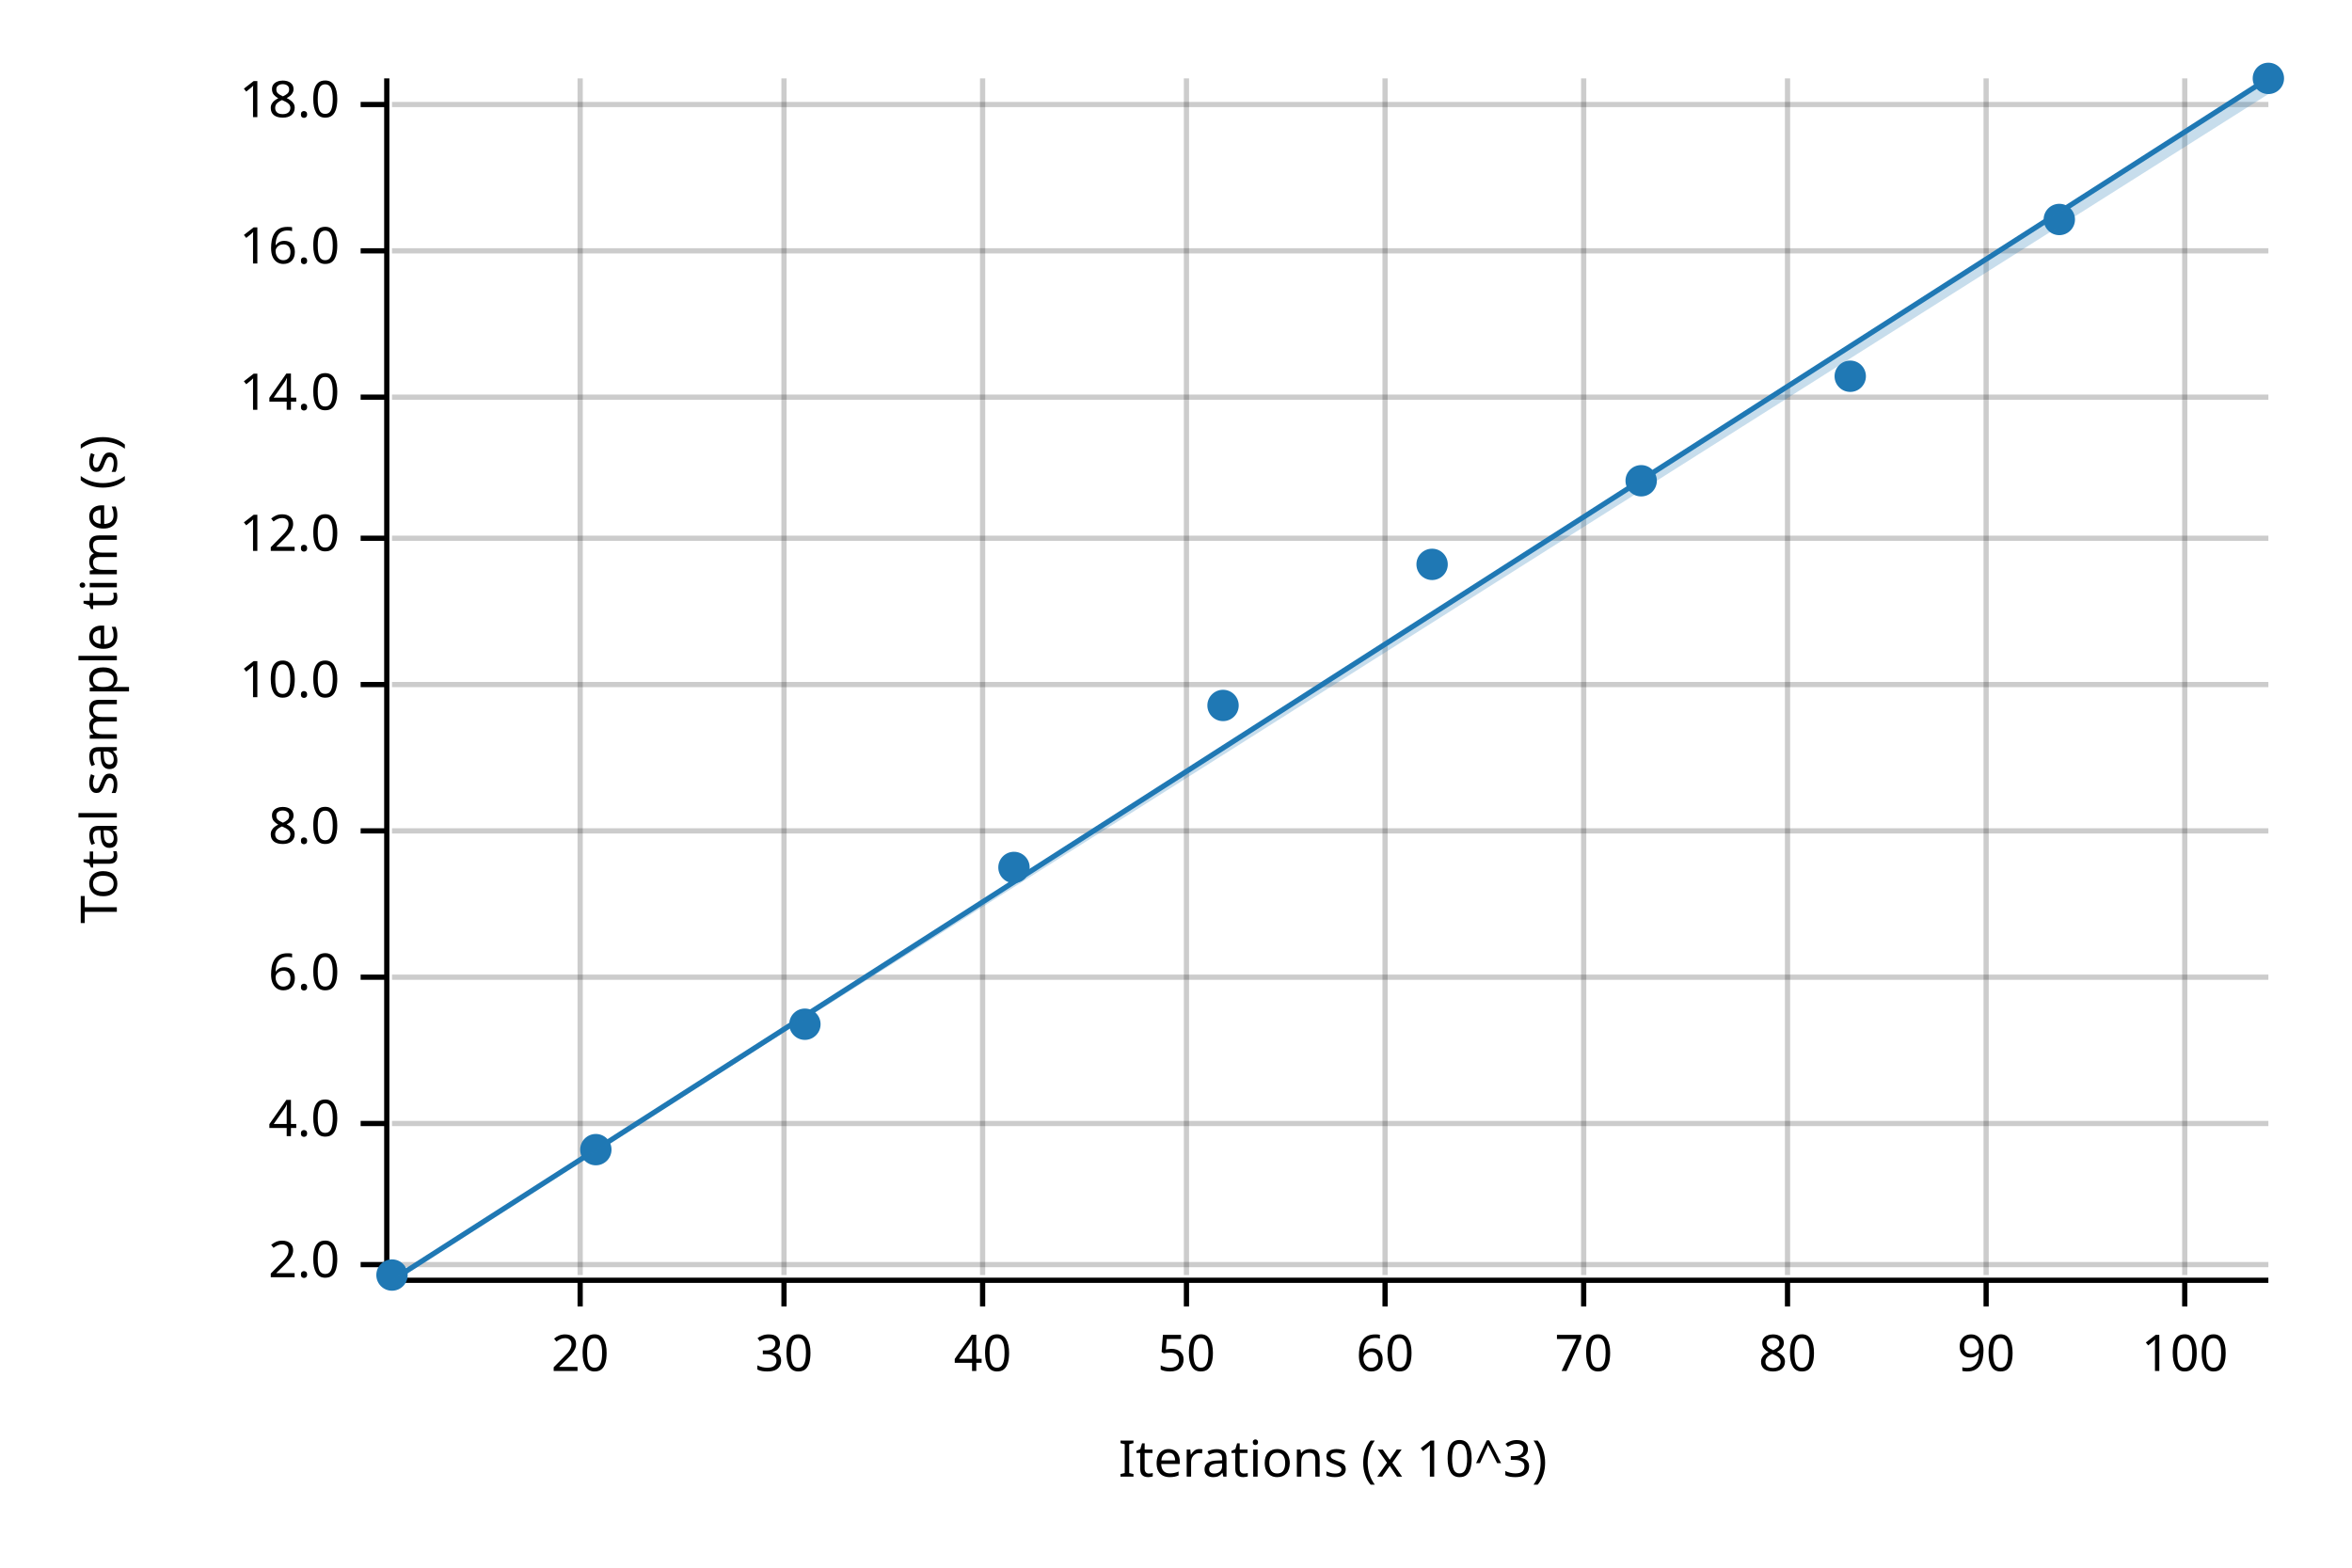
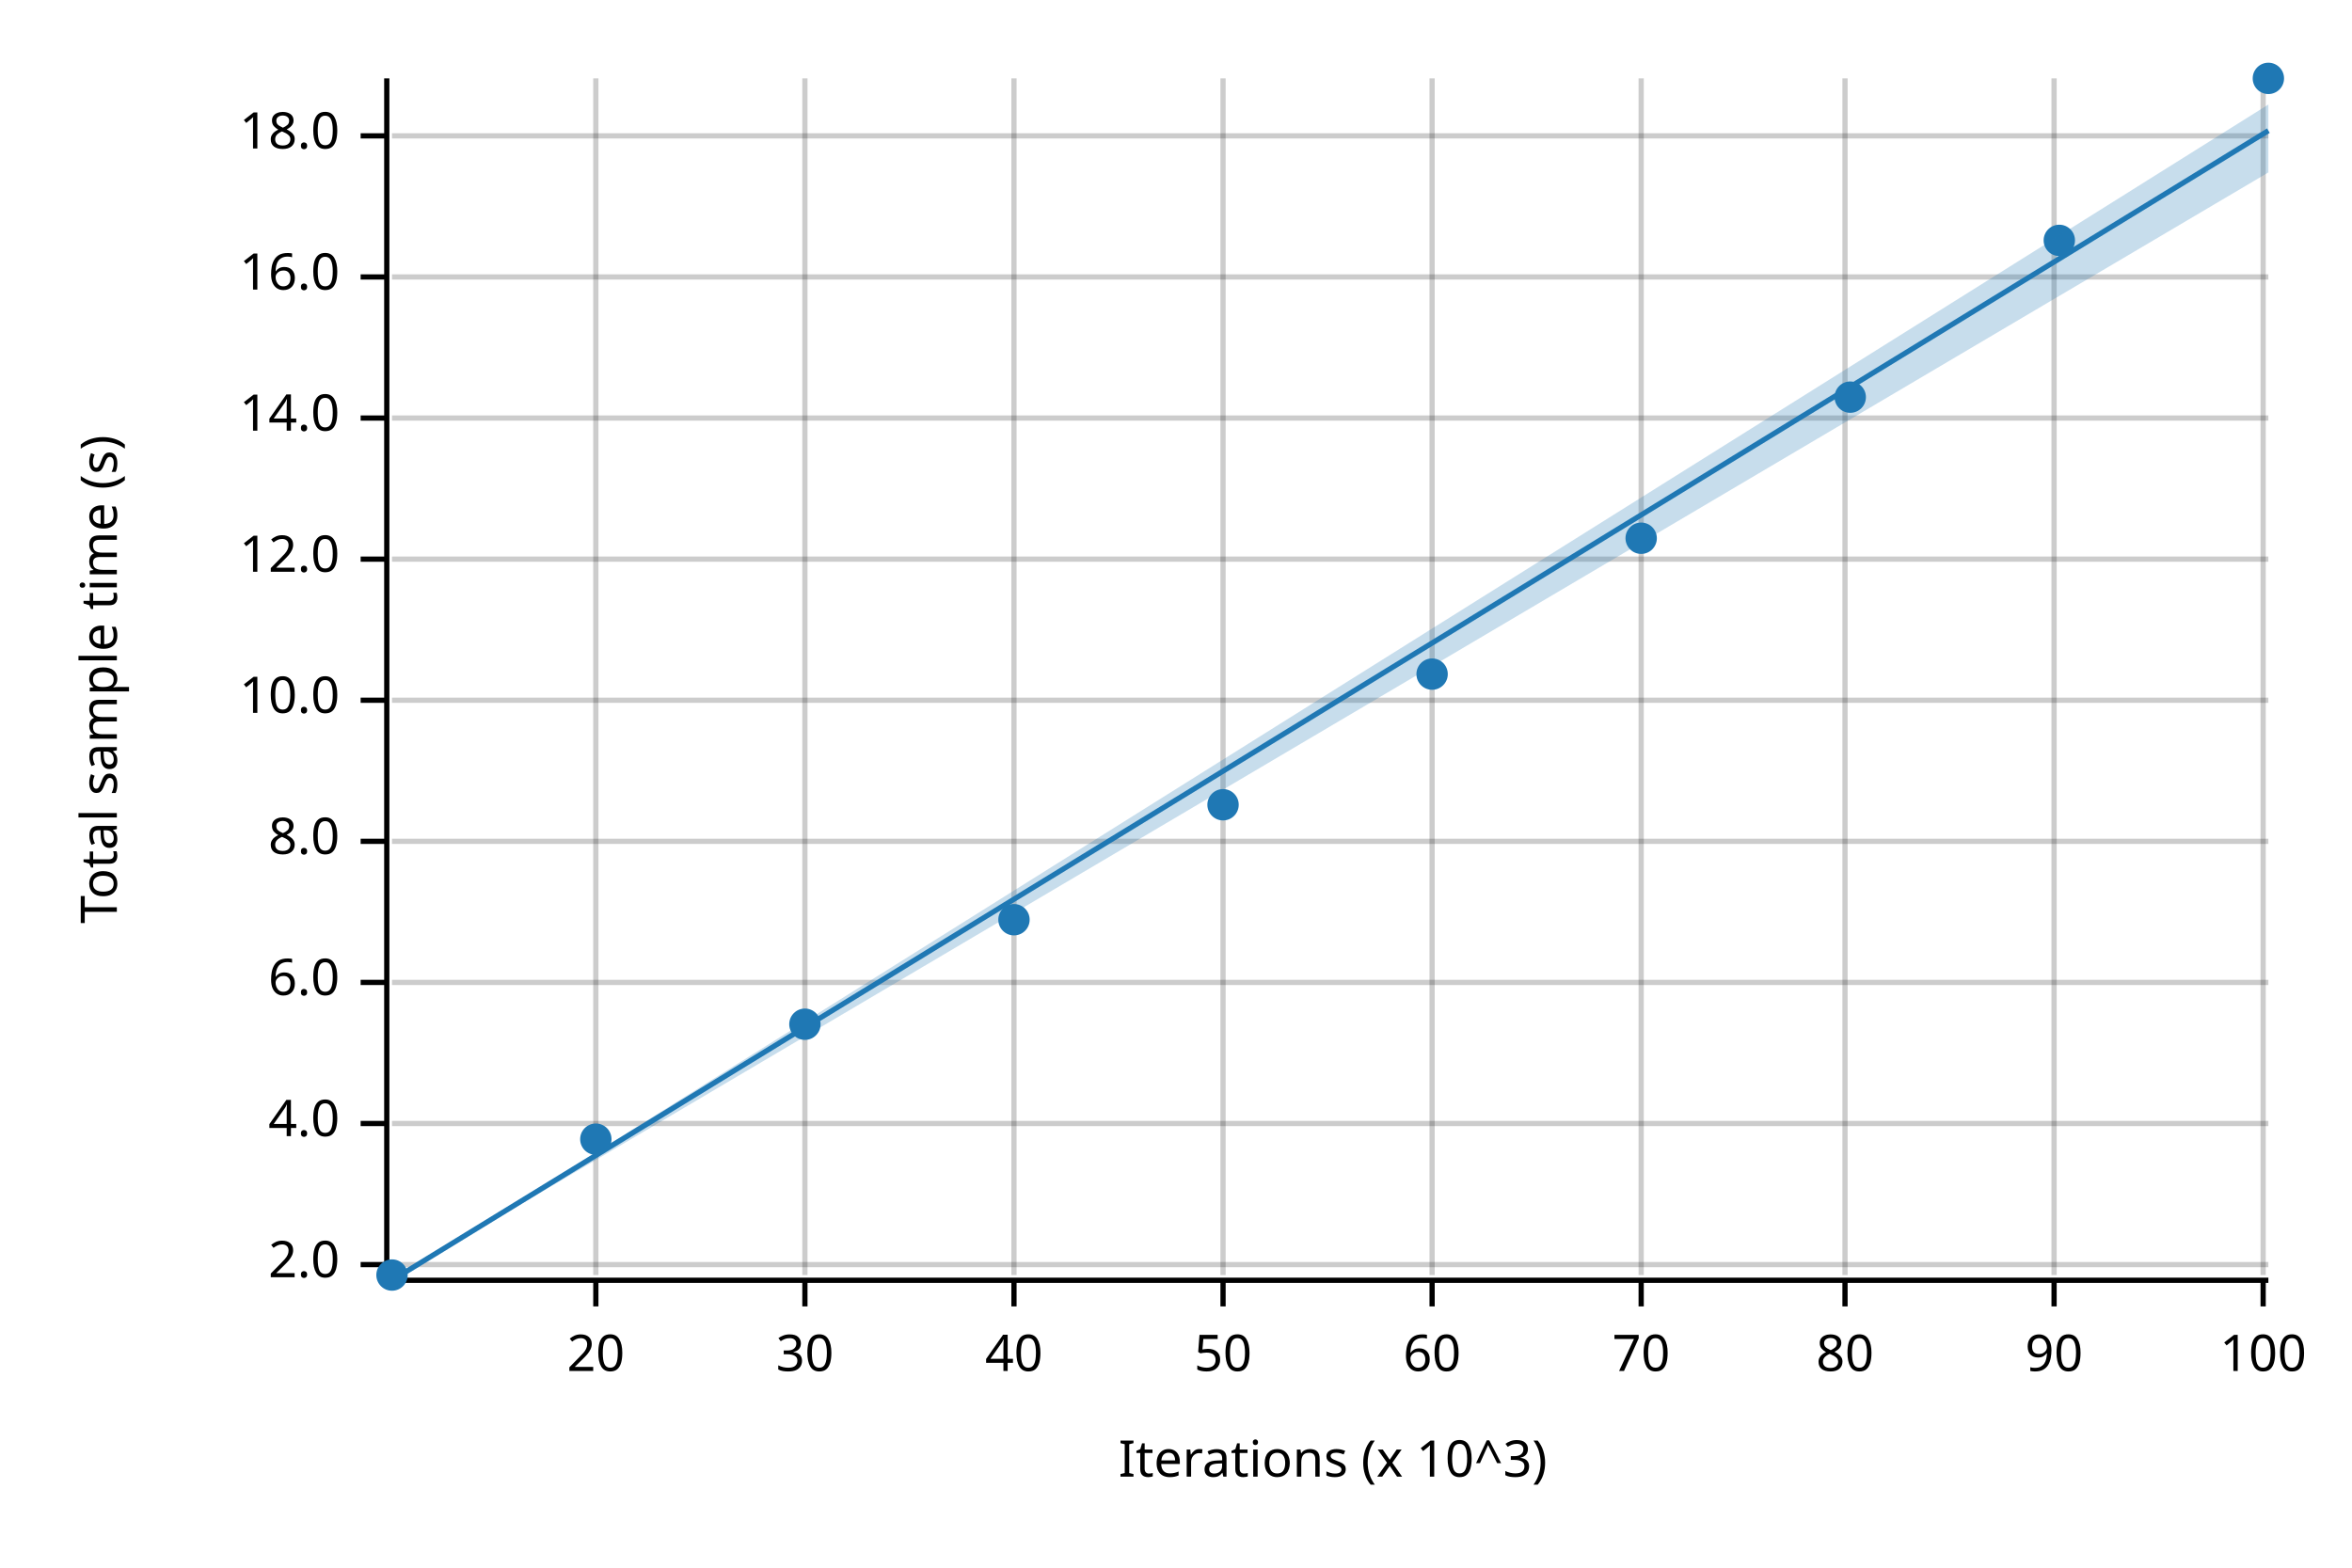
<svg xmlns="http://www.w3.org/2000/svg" width="450" height="300" viewBox="0 0 450 300">
  <text x="15" y="130" dy="0.76em" text-anchor="middle" font-family="sans-serif" font-size="9.677" opacity="1" fill="#000000" transform="rotate(270, 15, 130)">
Total sample time (s)
</text>
  <text x="255" y="285" dy="-0.5ex" text-anchor="middle" font-family="sans-serif" font-size="9.677" opacity="1" fill="#000000">
Iterations (x 10^3)
</text>
-   <line opacity="0.2" stroke="#000000" stroke-width="1" x1="111" y1="244" x2="111" y2="15" />
-   <line opacity="0.2" stroke="#000000" stroke-width="1" x1="150" y1="244" x2="150" y2="15" />
-   <line opacity="0.2" stroke="#000000" stroke-width="1" x1="188" y1="244" x2="188" y2="15" />
-   <line opacity="0.2" stroke="#000000" stroke-width="1" x1="227" y1="244" x2="227" y2="15" />
-   <line opacity="0.2" stroke="#000000" stroke-width="1" x1="265" y1="244" x2="265" y2="15" />
-   <line opacity="0.2" stroke="#000000" stroke-width="1" x1="303" y1="244" x2="303" y2="15" />
-   <line opacity="0.2" stroke="#000000" stroke-width="1" x1="342" y1="244" x2="342" y2="15" />
-   <line opacity="0.2" stroke="#000000" stroke-width="1" x1="380" y1="244" x2="380" y2="15" />
-   <line opacity="0.2" stroke="#000000" stroke-width="1" x1="418" y1="244" x2="418" y2="15" />
+   <line opacity="0.2" stroke="#000000" stroke-width="1" x1="114" y1="244" x2="114" y2="15" />
+   <line opacity="0.2" stroke="#000000" stroke-width="1" x1="154" y1="244" x2="154" y2="15" />
+   <line opacity="0.2" stroke="#000000" stroke-width="1" x1="194" y1="244" x2="194" y2="15" />
+   <line opacity="0.2" stroke="#000000" stroke-width="1" x1="234" y1="244" x2="234" y2="15" />
+   <line opacity="0.2" stroke="#000000" stroke-width="1" x1="274" y1="244" x2="274" y2="15" />
+   <line opacity="0.2" stroke="#000000" stroke-width="1" x1="314" y1="244" x2="314" y2="15" />
+   <line opacity="0.2" stroke="#000000" stroke-width="1" x1="353" y1="244" x2="353" y2="15" />
+   <line opacity="0.2" stroke="#000000" stroke-width="1" x1="393" y1="244" x2="393" y2="15" />
+   <line opacity="0.2" stroke="#000000" stroke-width="1" x1="433" y1="244" x2="433" y2="15" />
  <line opacity="0.2" stroke="#000000" stroke-width="1" x1="75" y1="242" x2="434" y2="242" />
  <line opacity="0.2" stroke="#000000" stroke-width="1" x1="75" y1="215" x2="434" y2="215" />
-   <line opacity="0.2" stroke="#000000" stroke-width="1" x1="75" y1="187" x2="434" y2="187" />
-   <line opacity="0.2" stroke="#000000" stroke-width="1" x1="75" y1="159" x2="434" y2="159" />
-   <line opacity="0.2" stroke="#000000" stroke-width="1" x1="75" y1="131" x2="434" y2="131" />
-   <line opacity="0.2" stroke="#000000" stroke-width="1" x1="75" y1="103" x2="434" y2="103" />
-   <line opacity="0.2" stroke="#000000" stroke-width="1" x1="75" y1="76" x2="434" y2="76" />
-   <line opacity="0.2" stroke="#000000" stroke-width="1" x1="75" y1="48" x2="434" y2="48" />
-   <line opacity="0.2" stroke="#000000" stroke-width="1" x1="75" y1="20" x2="434" y2="20" />
+   <line opacity="0.2" stroke="#000000" stroke-width="1" x1="75" y1="188" x2="434" y2="188" />
+   <line opacity="0.2" stroke="#000000" stroke-width="1" x1="75" y1="161" x2="434" y2="161" />
+   <line opacity="0.2" stroke="#000000" stroke-width="1" x1="75" y1="134" x2="434" y2="134" />
+   <line opacity="0.2" stroke="#000000" stroke-width="1" x1="75" y1="107" x2="434" y2="107" />
+   <line opacity="0.2" stroke="#000000" stroke-width="1" x1="75" y1="80" x2="434" y2="80" />
+   <line opacity="0.2" stroke="#000000" stroke-width="1" x1="75" y1="53" x2="434" y2="53" />
+   <line opacity="0.2" stroke="#000000" stroke-width="1" x1="75" y1="26" x2="434" y2="26" />
  <polyline fill="none" opacity="1" stroke="#000000" stroke-width="1" points="74,15 74,244 " />
  <text x="65" y="242" dy="0.5ex" text-anchor="end" font-family="sans-serif" font-size="9.677" opacity="1" fill="#000000">
2.0
</text>
  <polyline fill="none" opacity="1" stroke="#000000" stroke-width="1" points="69,242 74,242 " />
  <text x="65" y="215" dy="0.5ex" text-anchor="end" font-family="sans-serif" font-size="9.677" opacity="1" fill="#000000">
4.0
</text>
  <polyline fill="none" opacity="1" stroke="#000000" stroke-width="1" points="69,215 74,215 " />
-   <text x="65" y="187" dy="0.5ex" text-anchor="end" font-family="sans-serif" font-size="9.677" opacity="1" fill="#000000">
+   <text x="65" y="188" dy="0.5ex" text-anchor="end" font-family="sans-serif" font-size="9.677" opacity="1" fill="#000000">
6.0
</text>
-   <polyline fill="none" opacity="1" stroke="#000000" stroke-width="1" points="69,187 74,187 " />
-   <text x="65" y="159" dy="0.5ex" text-anchor="end" font-family="sans-serif" font-size="9.677" opacity="1" fill="#000000">
+   <polyline fill="none" opacity="1" stroke="#000000" stroke-width="1" points="69,188 74,188 " />
+   <text x="65" y="161" dy="0.5ex" text-anchor="end" font-family="sans-serif" font-size="9.677" opacity="1" fill="#000000">
8.0
</text>
-   <polyline fill="none" opacity="1" stroke="#000000" stroke-width="1" points="69,159 74,159 " />
-   <text x="65" y="131" dy="0.5ex" text-anchor="end" font-family="sans-serif" font-size="9.677" opacity="1" fill="#000000">
+   <polyline fill="none" opacity="1" stroke="#000000" stroke-width="1" points="69,161 74,161 " />
+   <text x="65" y="134" dy="0.5ex" text-anchor="end" font-family="sans-serif" font-size="9.677" opacity="1" fill="#000000">
10.0
</text>
-   <polyline fill="none" opacity="1" stroke="#000000" stroke-width="1" points="69,131 74,131 " />
-   <text x="65" y="103" dy="0.5ex" text-anchor="end" font-family="sans-serif" font-size="9.677" opacity="1" fill="#000000">
+   <polyline fill="none" opacity="1" stroke="#000000" stroke-width="1" points="69,134 74,134 " />
+   <text x="65" y="107" dy="0.5ex" text-anchor="end" font-family="sans-serif" font-size="9.677" opacity="1" fill="#000000">
12.0
</text>
-   <polyline fill="none" opacity="1" stroke="#000000" stroke-width="1" points="69,103 74,103 " />
-   <text x="65" y="76" dy="0.5ex" text-anchor="end" font-family="sans-serif" font-size="9.677" opacity="1" fill="#000000">
+   <polyline fill="none" opacity="1" stroke="#000000" stroke-width="1" points="69,107 74,107 " />
+   <text x="65" y="80" dy="0.5ex" text-anchor="end" font-family="sans-serif" font-size="9.677" opacity="1" fill="#000000">
14.0
</text>
-   <polyline fill="none" opacity="1" stroke="#000000" stroke-width="1" points="69,76 74,76 " />
-   <text x="65" y="48" dy="0.5ex" text-anchor="end" font-family="sans-serif" font-size="9.677" opacity="1" fill="#000000">
+   <polyline fill="none" opacity="1" stroke="#000000" stroke-width="1" points="69,80 74,80 " />
+   <text x="65" y="53" dy="0.5ex" text-anchor="end" font-family="sans-serif" font-size="9.677" opacity="1" fill="#000000">
16.0
</text>
-   <polyline fill="none" opacity="1" stroke="#000000" stroke-width="1" points="69,48 74,48 " />
-   <text x="65" y="20" dy="0.5ex" text-anchor="end" font-family="sans-serif" font-size="9.677" opacity="1" fill="#000000">
+   <polyline fill="none" opacity="1" stroke="#000000" stroke-width="1" points="69,53 74,53 " />
+   <text x="65" y="26" dy="0.5ex" text-anchor="end" font-family="sans-serif" font-size="9.677" opacity="1" fill="#000000">
18.0
</text>
-   <polyline fill="none" opacity="1" stroke="#000000" stroke-width="1" points="69,20 74,20 " />
+   <polyline fill="none" opacity="1" stroke="#000000" stroke-width="1" points="69,26 74,26 " />
  <polyline fill="none" opacity="1" stroke="#000000" stroke-width="1" points="75,245 434,245 " />
-   <text x="111" y="255" dy="0.76em" text-anchor="middle" font-family="sans-serif" font-size="9.677" opacity="1" fill="#000000">
+   <text x="114" y="255" dy="0.76em" text-anchor="middle" font-family="sans-serif" font-size="9.677" opacity="1" fill="#000000">
20
</text>
-   <polyline fill="none" opacity="1" stroke="#000000" stroke-width="1" points="111,245 111,250 " />
-   <text x="150" y="255" dy="0.76em" text-anchor="middle" font-family="sans-serif" font-size="9.677" opacity="1" fill="#000000">
+   <polyline fill="none" opacity="1" stroke="#000000" stroke-width="1" points="114,245 114,250 " />
+   <text x="154" y="255" dy="0.76em" text-anchor="middle" font-family="sans-serif" font-size="9.677" opacity="1" fill="#000000">
30
</text>
-   <polyline fill="none" opacity="1" stroke="#000000" stroke-width="1" points="150,245 150,250 " />
-   <text x="188" y="255" dy="0.76em" text-anchor="middle" font-family="sans-serif" font-size="9.677" opacity="1" fill="#000000">
+   <polyline fill="none" opacity="1" stroke="#000000" stroke-width="1" points="154,245 154,250 " />
+   <text x="194" y="255" dy="0.76em" text-anchor="middle" font-family="sans-serif" font-size="9.677" opacity="1" fill="#000000">
40
</text>
-   <polyline fill="none" opacity="1" stroke="#000000" stroke-width="1" points="188,245 188,250 " />
-   <text x="227" y="255" dy="0.76em" text-anchor="middle" font-family="sans-serif" font-size="9.677" opacity="1" fill="#000000">
+   <polyline fill="none" opacity="1" stroke="#000000" stroke-width="1" points="194,245 194,250 " />
+   <text x="234" y="255" dy="0.76em" text-anchor="middle" font-family="sans-serif" font-size="9.677" opacity="1" fill="#000000">
50
</text>
-   <polyline fill="none" opacity="1" stroke="#000000" stroke-width="1" points="227,245 227,250 " />
-   <text x="265" y="255" dy="0.76em" text-anchor="middle" font-family="sans-serif" font-size="9.677" opacity="1" fill="#000000">
+   <polyline fill="none" opacity="1" stroke="#000000" stroke-width="1" points="234,245 234,250 " />
+   <text x="274" y="255" dy="0.76em" text-anchor="middle" font-family="sans-serif" font-size="9.677" opacity="1" fill="#000000">
60
</text>
-   <polyline fill="none" opacity="1" stroke="#000000" stroke-width="1" points="265,245 265,250 " />
-   <text x="303" y="255" dy="0.76em" text-anchor="middle" font-family="sans-serif" font-size="9.677" opacity="1" fill="#000000">
+   <polyline fill="none" opacity="1" stroke="#000000" stroke-width="1" points="274,245 274,250 " />
+   <text x="314" y="255" dy="0.76em" text-anchor="middle" font-family="sans-serif" font-size="9.677" opacity="1" fill="#000000">
70
</text>
-   <polyline fill="none" opacity="1" stroke="#000000" stroke-width="1" points="303,245 303,250 " />
-   <text x="342" y="255" dy="0.76em" text-anchor="middle" font-family="sans-serif" font-size="9.677" opacity="1" fill="#000000">
+   <polyline fill="none" opacity="1" stroke="#000000" stroke-width="1" points="314,245 314,250 " />
+   <text x="353" y="255" dy="0.76em" text-anchor="middle" font-family="sans-serif" font-size="9.677" opacity="1" fill="#000000">
80
</text>
-   <polyline fill="none" opacity="1" stroke="#000000" stroke-width="1" points="342,245 342,250 " />
-   <text x="380" y="255" dy="0.76em" text-anchor="middle" font-family="sans-serif" font-size="9.677" opacity="1" fill="#000000">
+   <polyline fill="none" opacity="1" stroke="#000000" stroke-width="1" points="353,245 353,250 " />
+   <text x="393" y="255" dy="0.76em" text-anchor="middle" font-family="sans-serif" font-size="9.677" opacity="1" fill="#000000">
90
</text>
-   <polyline fill="none" opacity="1" stroke="#000000" stroke-width="1" points="380,245 380,250 " />
-   <text x="418" y="255" dy="0.76em" text-anchor="middle" font-family="sans-serif" font-size="9.677" opacity="1" fill="#000000">
+   <polyline fill="none" opacity="1" stroke="#000000" stroke-width="1" points="393,245 393,250 " />
+   <text x="433" y="255" dy="0.76em" text-anchor="middle" font-family="sans-serif" font-size="9.677" opacity="1" fill="#000000">
100
</text>
-   <polyline fill="none" opacity="1" stroke="#000000" stroke-width="1" points="418,245 418,250 " />
+   <polyline fill="none" opacity="1" stroke="#000000" stroke-width="1" points="433,245 433,250 " />
  <circle cx="75" cy="244" r="3" opacity="1" fill="#1F78B4" stroke="none" stroke-width="1" />
-   <circle cx="114" cy="220" r="3" opacity="1" fill="#1F78B4" stroke="none" stroke-width="1" />
+   <circle cx="114" cy="218" r="3" opacity="1" fill="#1F78B4" stroke="none" stroke-width="1" />
  <circle cx="154" cy="196" r="3" opacity="1" fill="#1F78B4" stroke="none" stroke-width="1" />
-   <circle cx="194" cy="166" r="3" opacity="1" fill="#1F78B4" stroke="none" stroke-width="1" />
-   <circle cx="234" cy="135" r="3" opacity="1" fill="#1F78B4" stroke="none" stroke-width="1" />
-   <circle cx="274" cy="108" r="3" opacity="1" fill="#1F78B4" stroke="none" stroke-width="1" />
-   <circle cx="314" cy="92" r="3" opacity="1" fill="#1F78B4" stroke="none" stroke-width="1" />
-   <circle cx="354" cy="72" r="3" opacity="1" fill="#1F78B4" stroke="none" stroke-width="1" />
-   <circle cx="394" cy="42" r="3" opacity="1" fill="#1F78B4" stroke="none" stroke-width="1" />
+   <circle cx="194" cy="176" r="3" opacity="1" fill="#1F78B4" stroke="none" stroke-width="1" />
+   <circle cx="234" cy="154" r="3" opacity="1" fill="#1F78B4" stroke="none" stroke-width="1" />
+   <circle cx="274" cy="129" r="3" opacity="1" fill="#1F78B4" stroke="none" stroke-width="1" />
+   <circle cx="314" cy="103" r="3" opacity="1" fill="#1F78B4" stroke="none" stroke-width="1" />
+   <circle cx="354" cy="76" r="3" opacity="1" fill="#1F78B4" stroke="none" stroke-width="1" />
+   <circle cx="394" cy="46" r="3" opacity="1" fill="#1F78B4" stroke="none" stroke-width="1" />
  <circle cx="434" cy="15" r="3" opacity="1" fill="#1F78B4" stroke="none" stroke-width="1" />
-   <polyline fill="none" opacity="1" stroke="#1F78B4" stroke-width="1" points="75,245 434,15 " />
-   <polygon opacity="0.25" fill="#1F78B4" points="75,245 434,18 434,15 " />
+   <polyline fill="none" opacity="1" stroke="#1F78B4" stroke-width="1" points="75,245 434,25 " />
+   <polygon opacity="0.25" fill="#1F78B4" points="75,245 434,33 434,20 " />
</svg>
